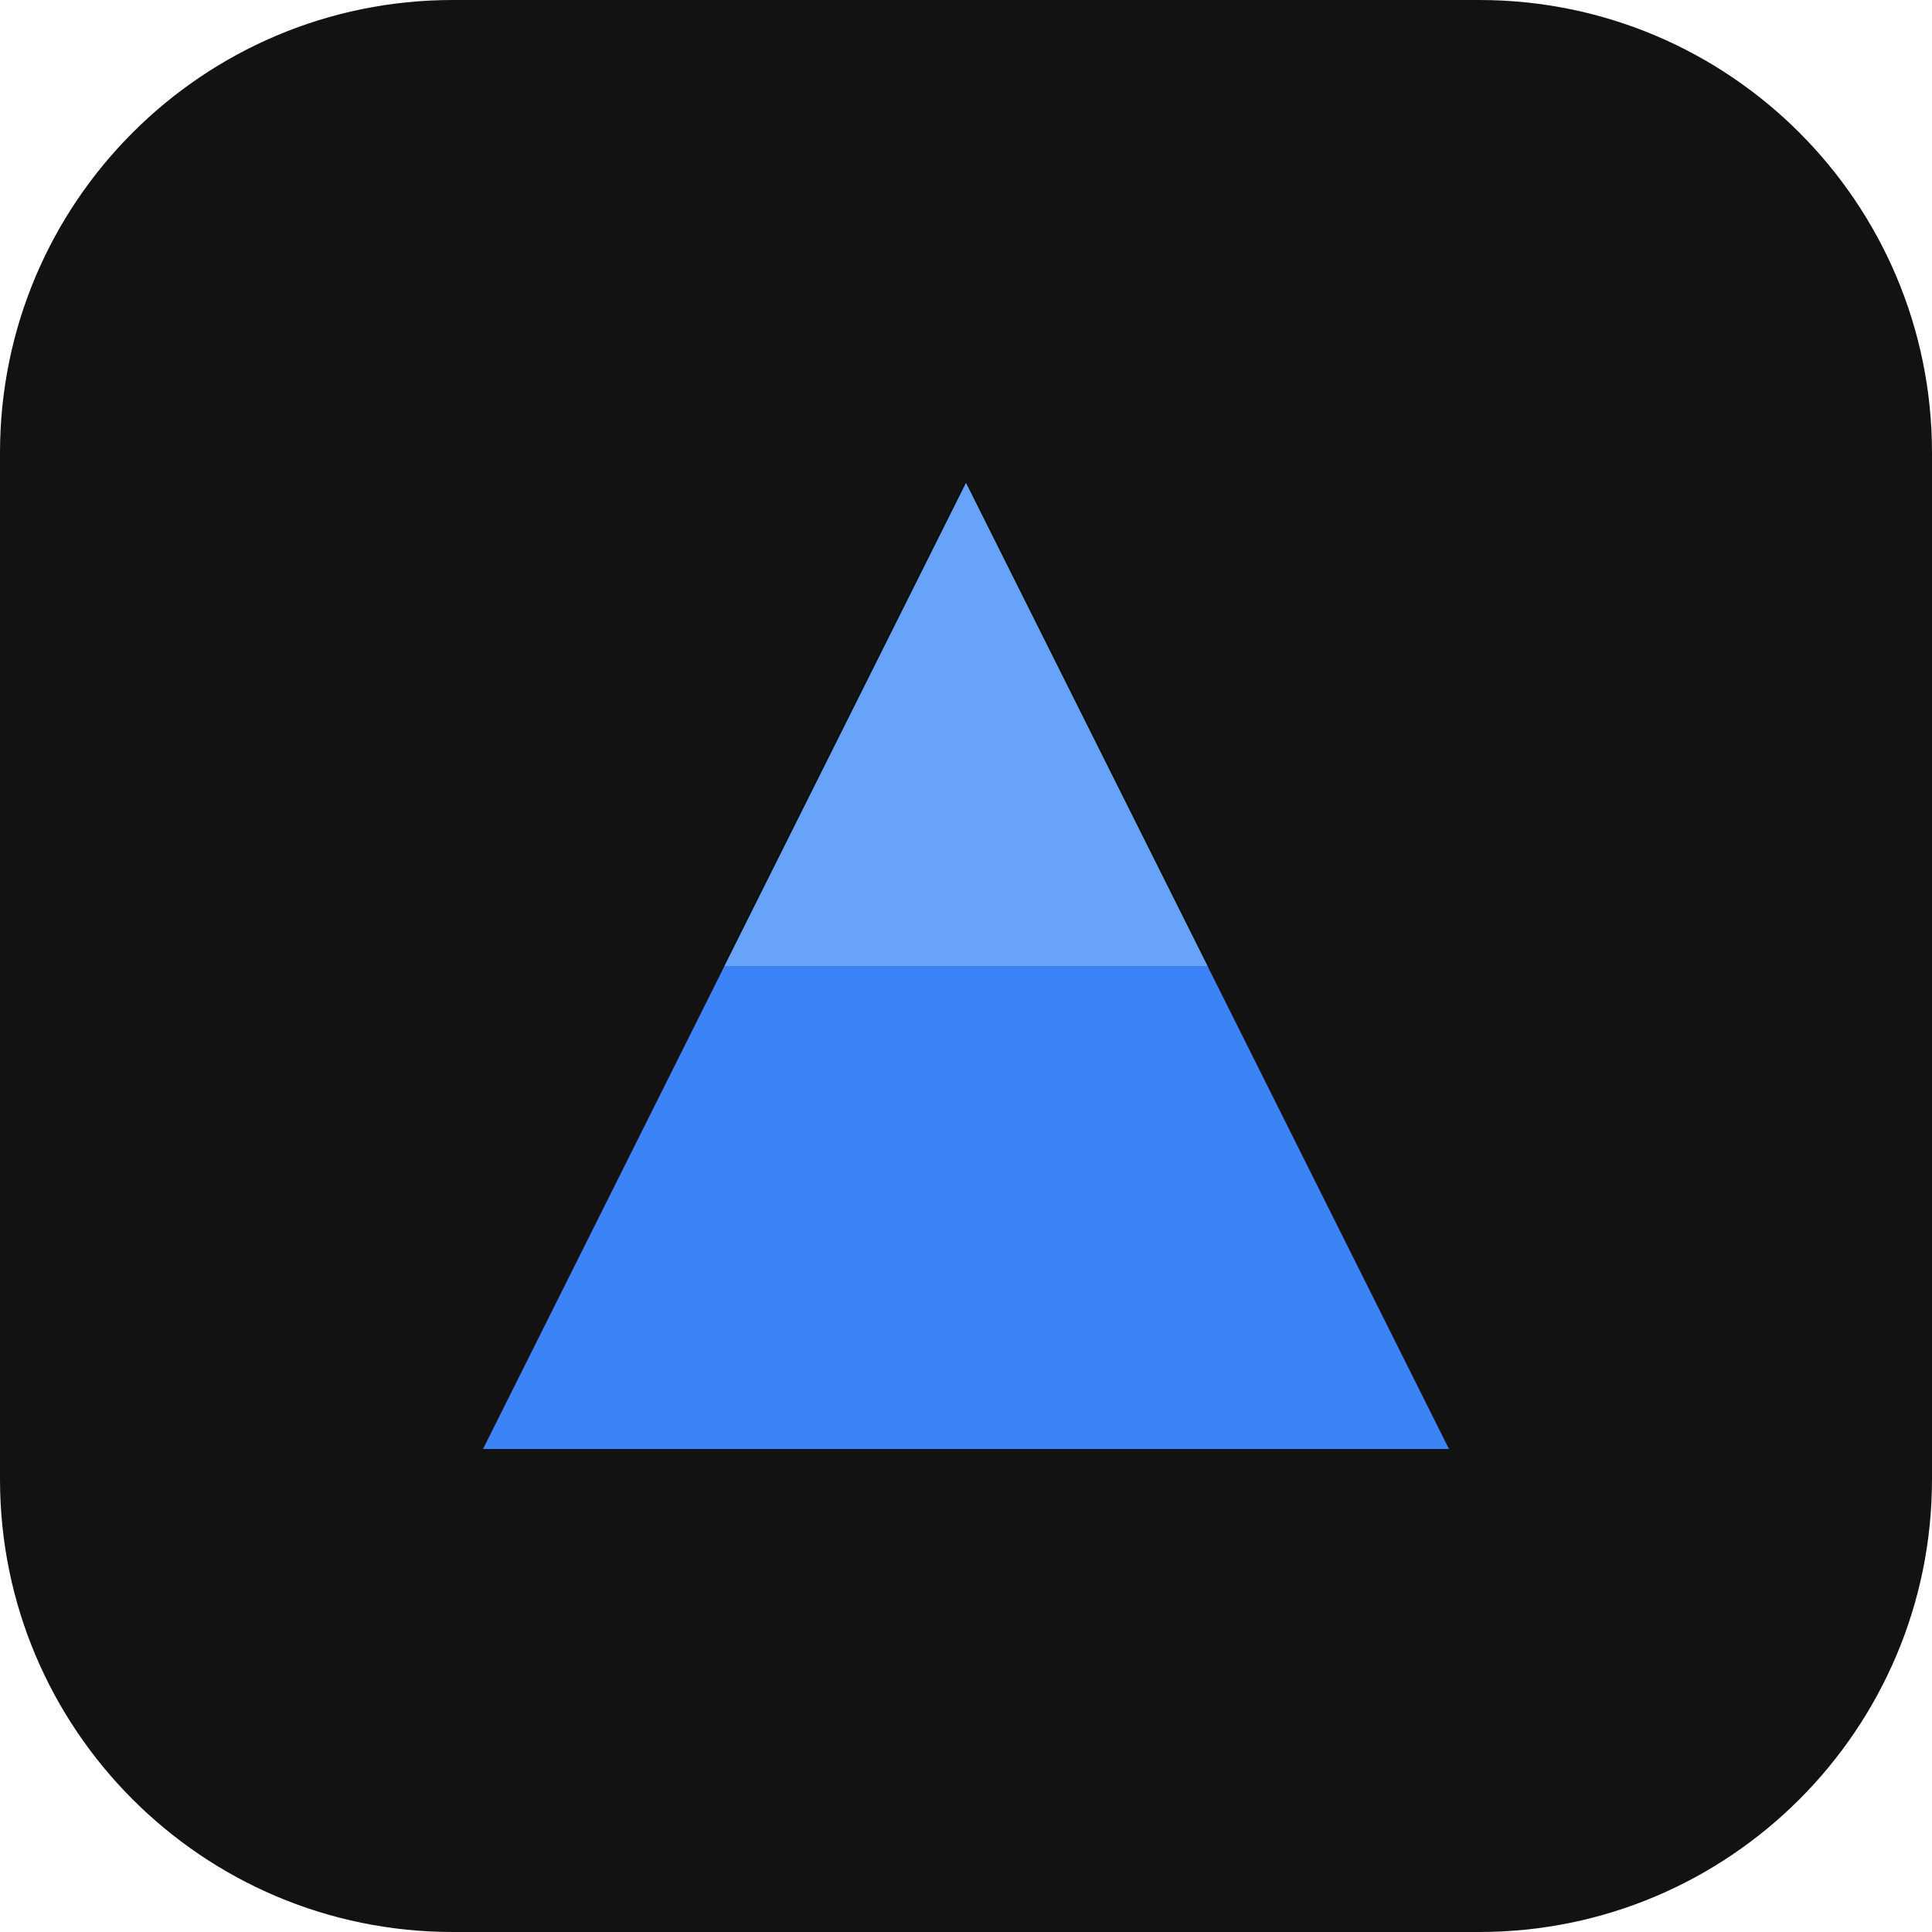
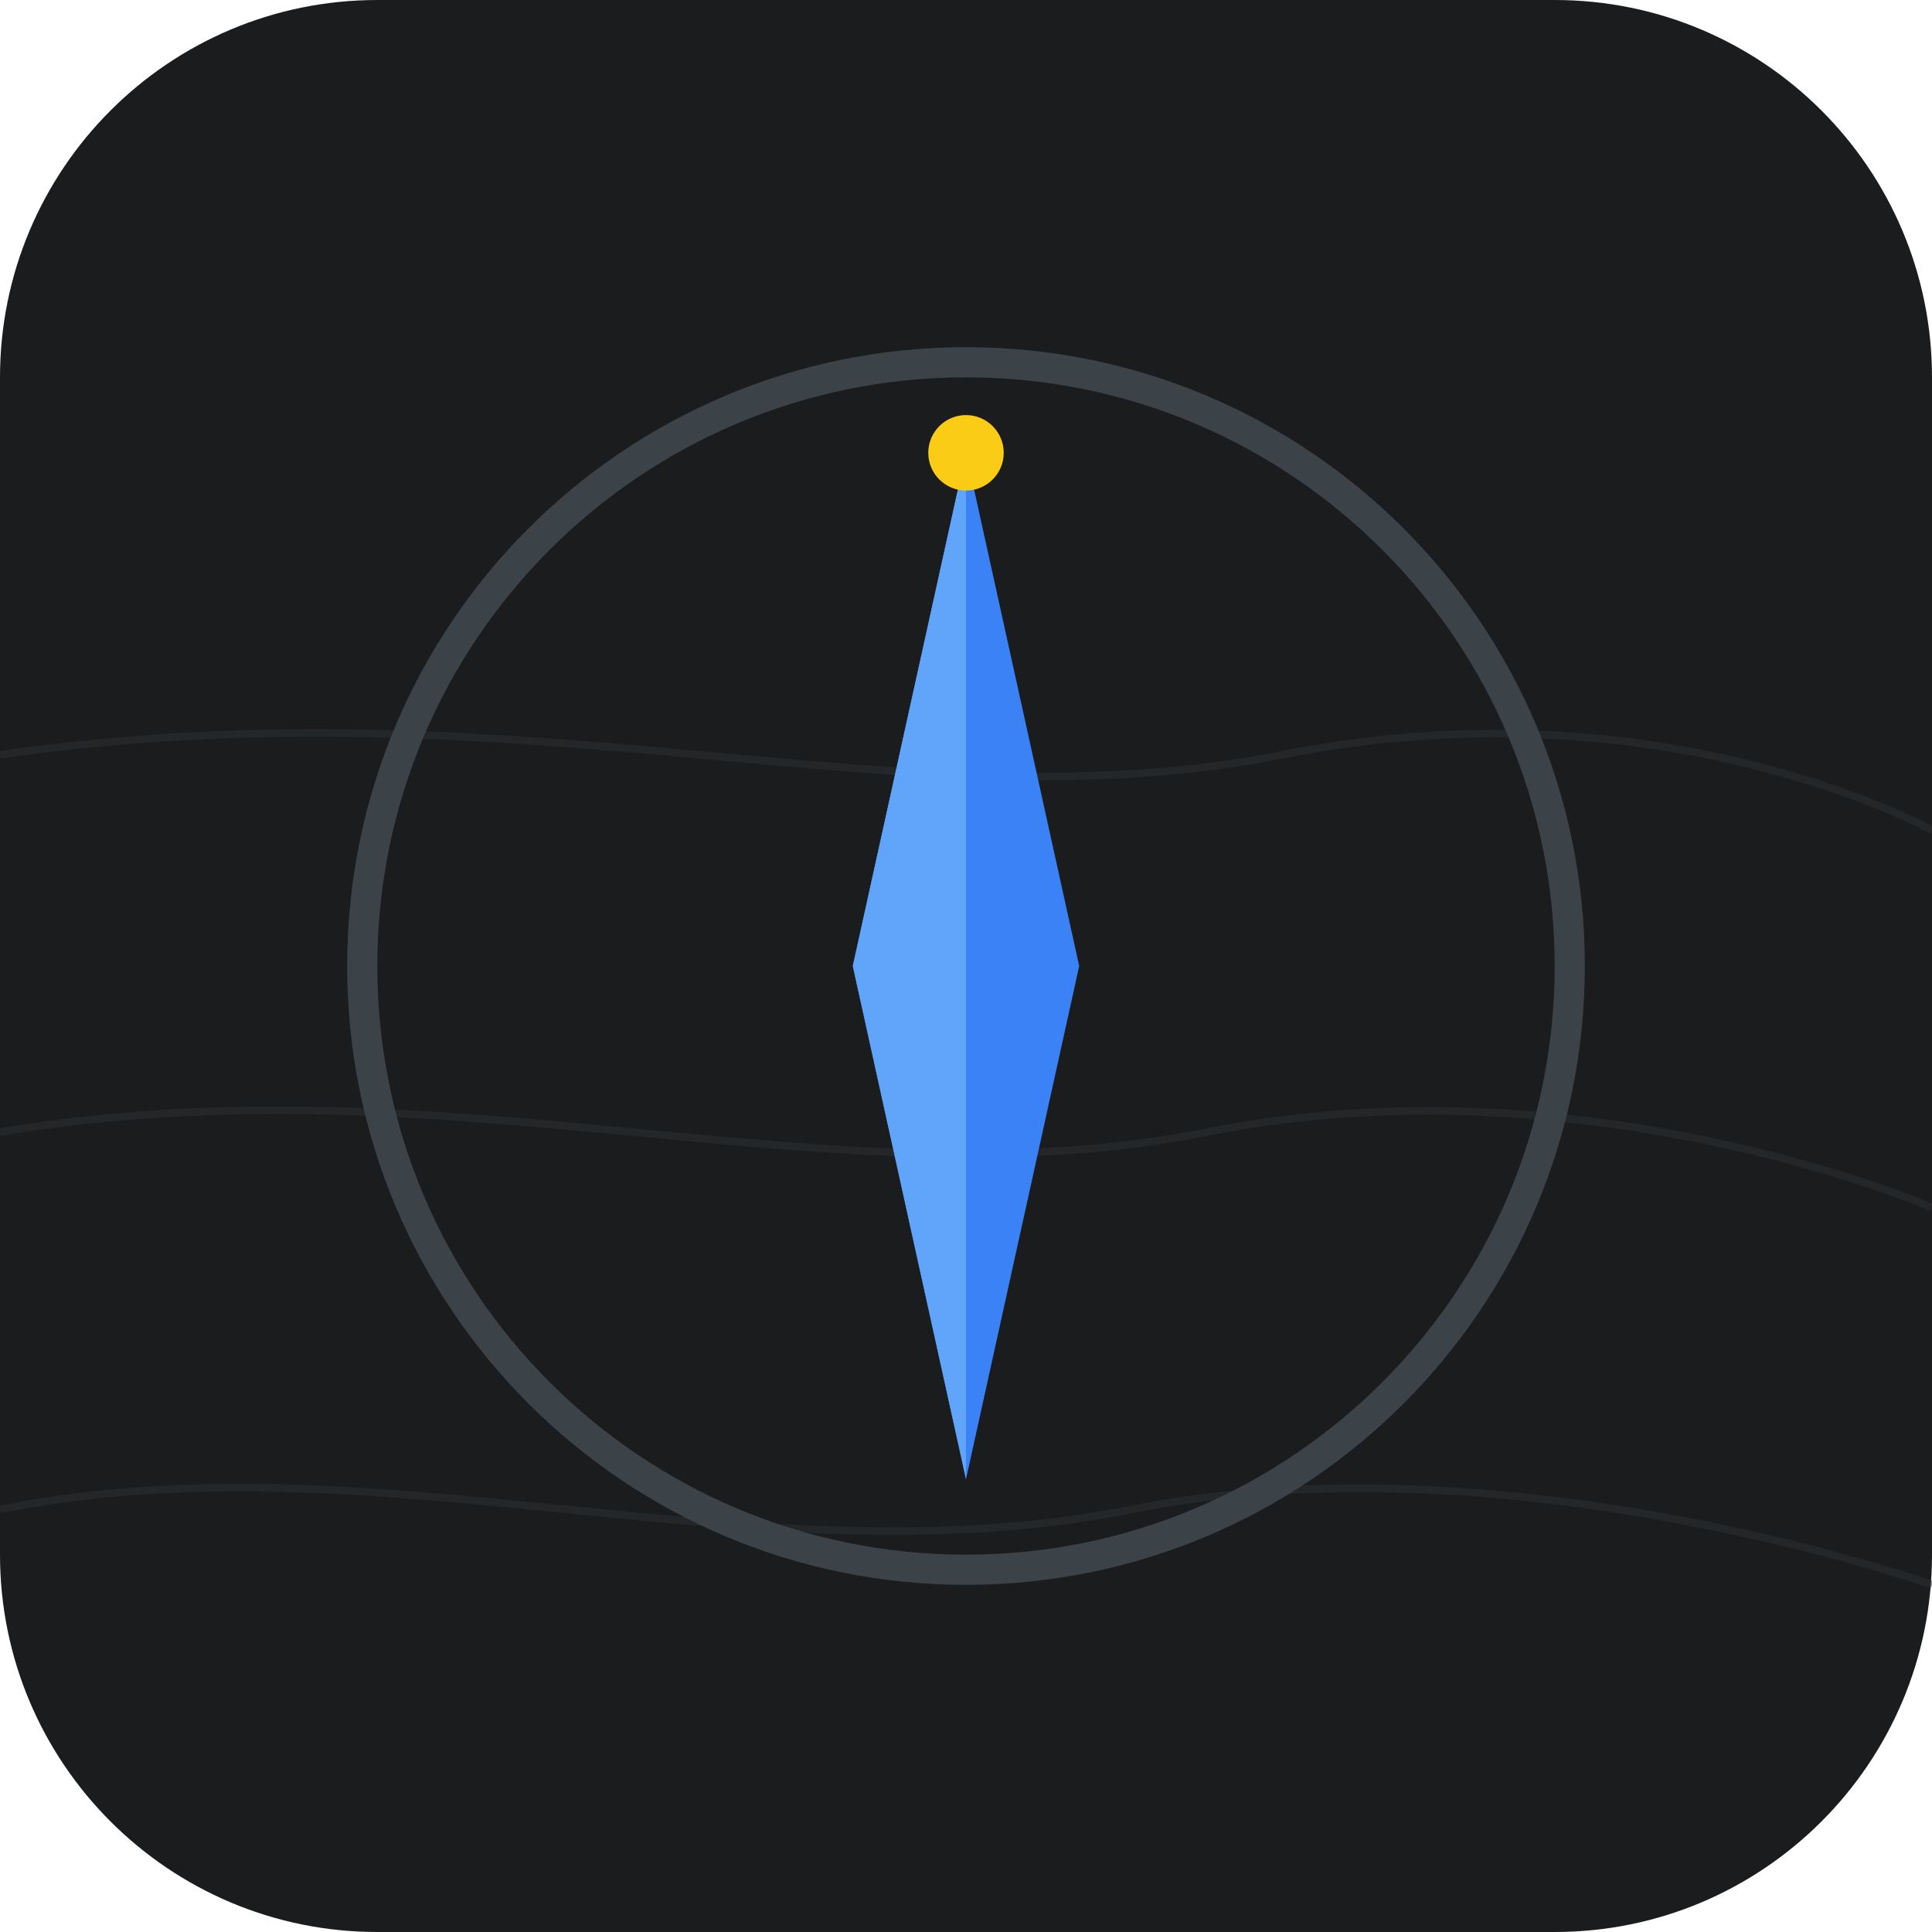
- <svg xmlns="http://www.w3.org/2000/svg" viewBox="0 0 512 512">
-   <rect width="512" height="512" rx="120" fill="#121212" />
-   <path d="M128 384L256 128L384 384H128Z" fill="#3b82f6" />
-   <path d="M256 128L192 256H320L256 128Z" fill="#93c5fd" opacity="0.5" />
+ <svg xmlns="http://www.w3.org/2000/svg" width="512" height="512" viewBox="0 0 512 512" fill="none">
+   <rect width="512" height="512" rx="100" fill="#1A1C1E" />
+   <path d="M0 400C100 380 200 420 300 400C400 380 512 420 512 420" stroke="#2D3135" stroke-width="2" opacity="0.5" />
+   <path d="M0 300C120 280 220 320 320 300C420 280 512 320 512 320" stroke="#2D3135" stroke-width="2" opacity="0.5" />
+   <path d="M0 200C140 180 240 220 340 200C440 180 512 220 512 220" stroke="#2D3135" stroke-width="2" opacity="0.5" />
+   <circle cx="256" cy="256" r="160" stroke="#3B4248" stroke-width="8" />
+   <path d="M256 120L286 256L256 392L226 256L256 120Z" fill="#3B82F6" />
+   <path d="M256 120L256 392L226 256L256 120Z" fill="#60A5FA" />
+   <circle cx="256" cy="120" r="10" fill="#FACC15" />
</svg>
